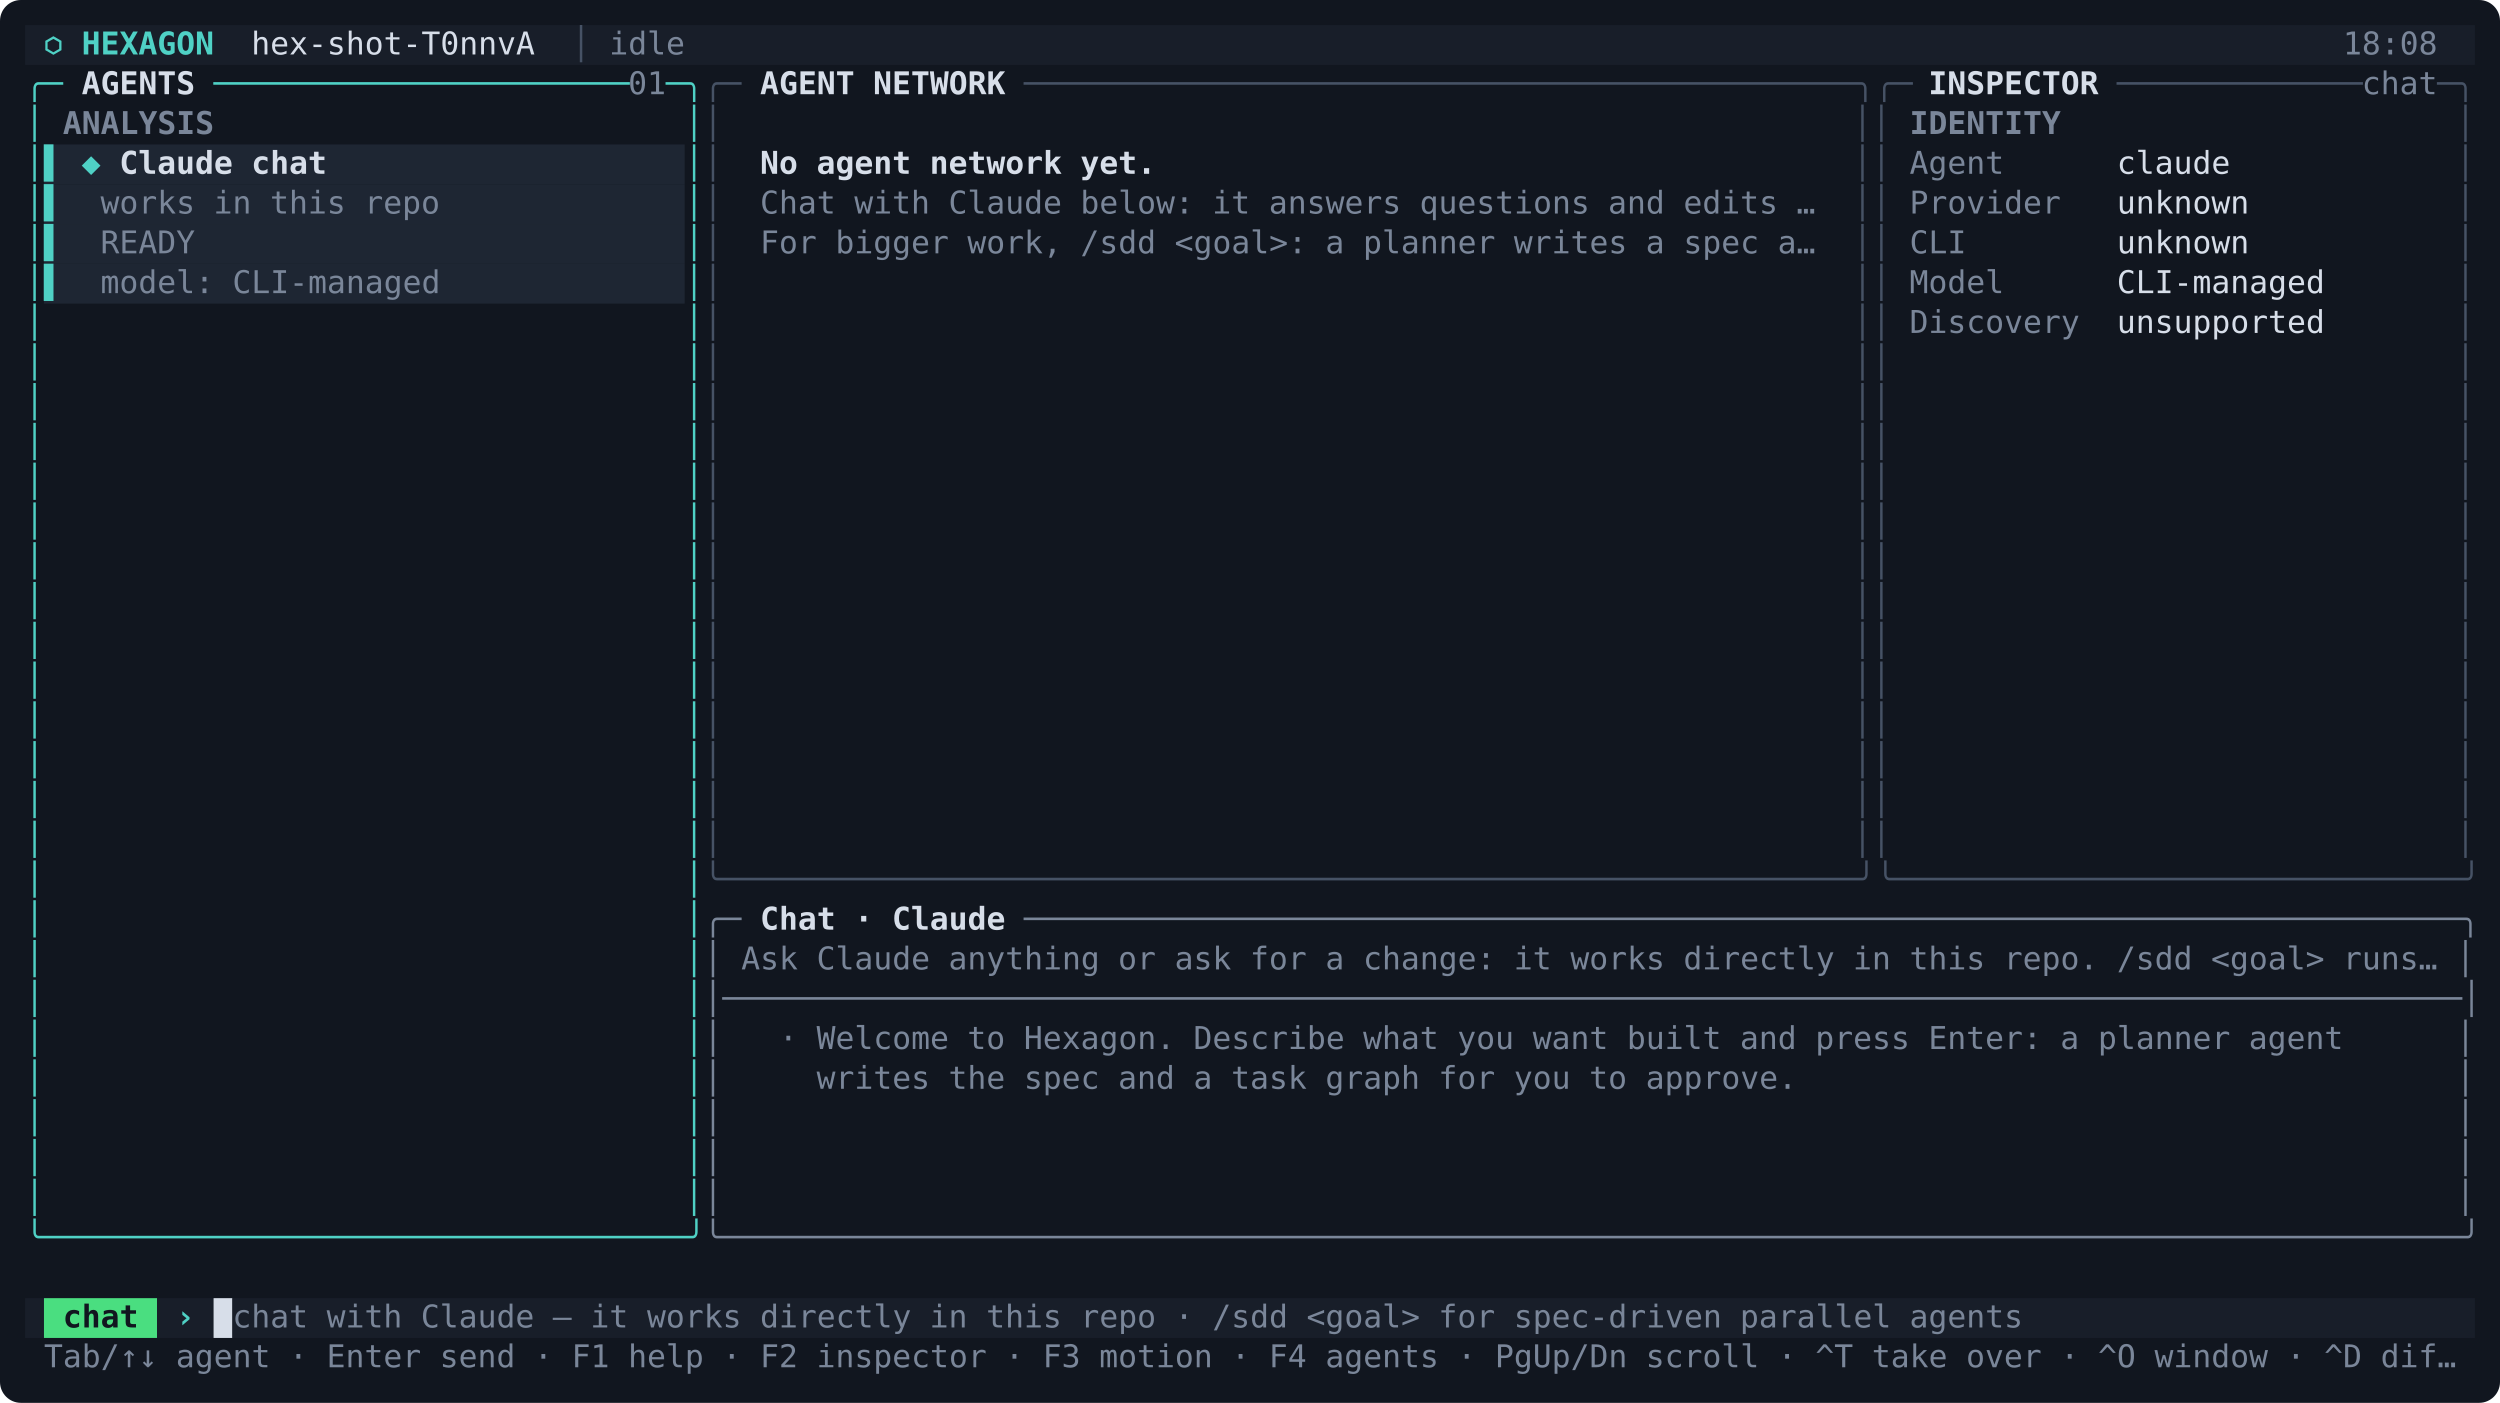
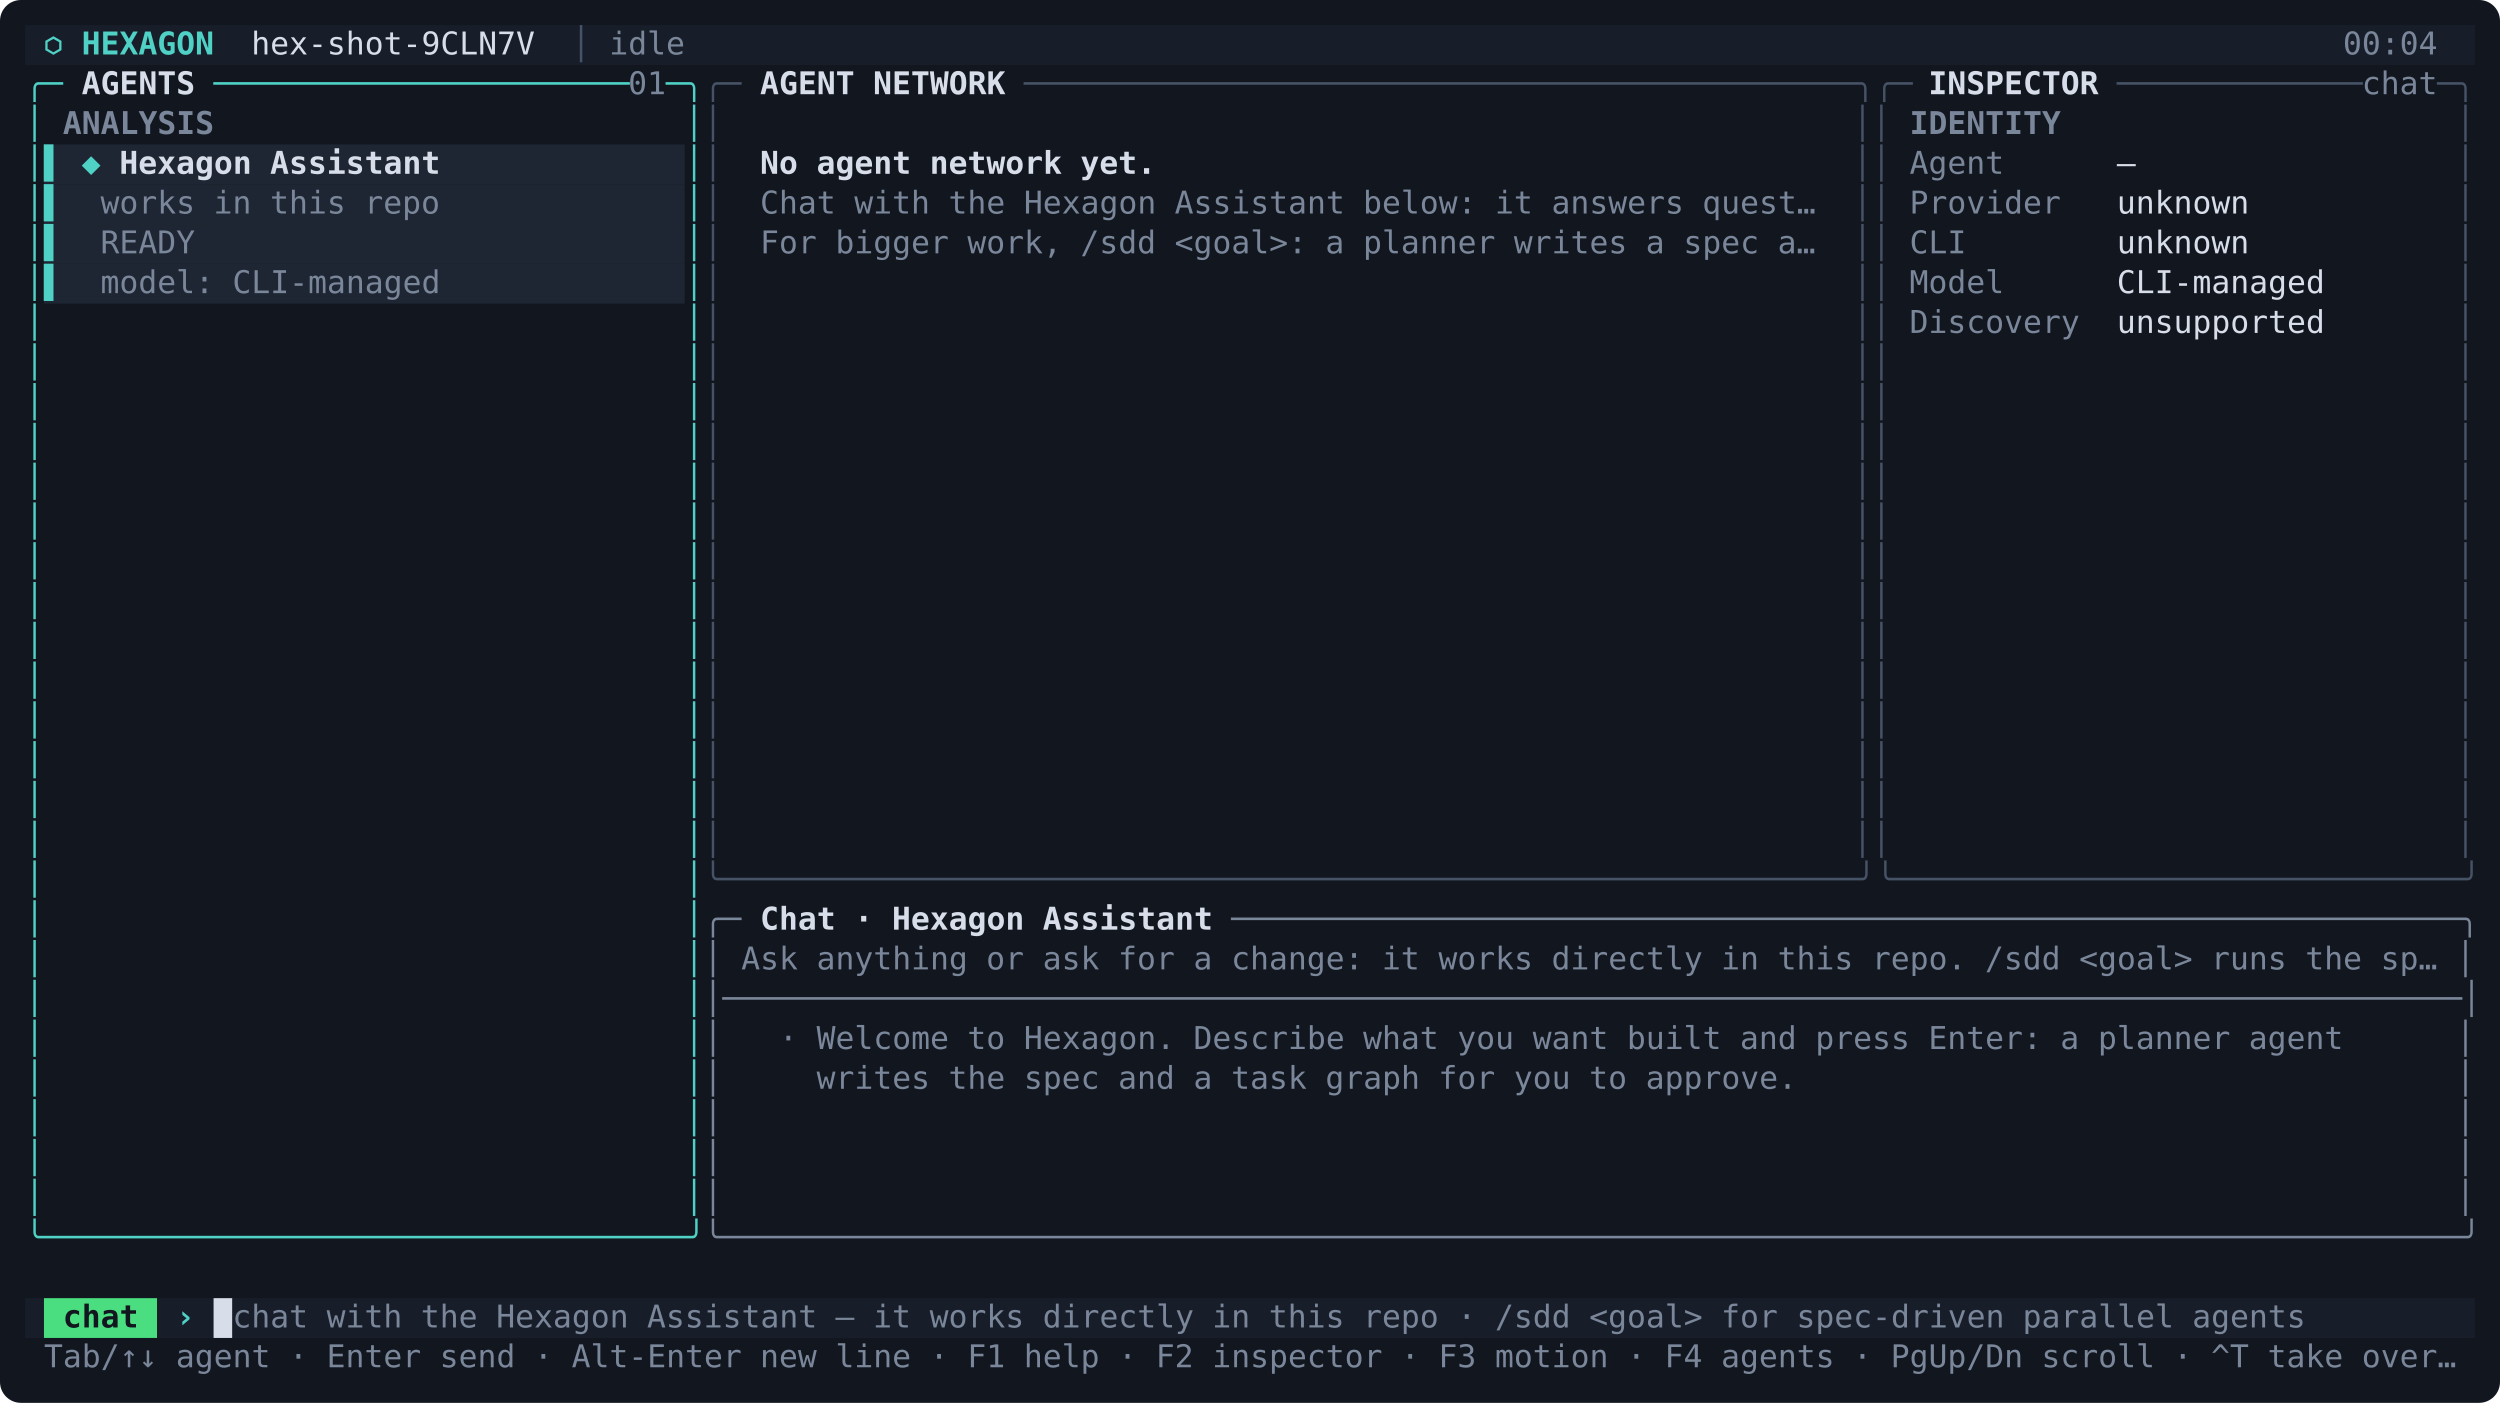
<svg xmlns="http://www.w3.org/2000/svg" viewBox="0 0 1194 670" width="1194" role="img" aria-label="Empty state: chat with the assistant, or /sdd for parallel agents">
  <rect width="100%" height="100%" rx="10" fill="#11161f" />
  <g transform="translate(12 12)" font-family="Menlo, 'DejaVu Sans Mono', Consolas, monospace" font-size="15" xml:space="preserve">
    <rect x="0" y="0" width="1170" height="19" fill="#181e29" />
    <text x="9" y="14" fill="#4fd1c5" font-weight="700">⬡</text>
    <text x="27 36 45 54 63 72 81" y="14" fill="#4fd1c5" font-weight="700">HEXAGON</text>
-     <text x="108 117 126 135 144 153 162 171 180 189 198 207 216 225 234" y="14" fill="#d7dee9">hex-shot-T0nnvA</text>
+     <text x="108 117 126 135 144 153 162 171 180 189 198 207 216 225 234" y="14" fill="#d7dee9">hex-shot-9CLN7V</text>
    <text x="261" y="14" fill="#465265">│</text>
    <text x="279 288 297 306" y="14" fill="#7a8699">idle</text>
-     <text x="1107 1116 1125 1134 1143" y="14" fill="#7a8699">18:08</text>
+     <text x="1107 1116 1125 1134 1143" y="14" fill="#7a8699">00:04</text>
    <text x="0 9" y="33" fill="#4fd1c5">╭─</text>
    <text x="27 36 45 54 63 72" y="33" fill="#d7dee9" font-weight="700">AGENTS</text>
    <text x="90 99 108 117 126 135 144 153 162 171 180 189 198 207 216 225 234 243 252 261 270 279" y="33" fill="#4fd1c5">──────────────────────</text>
    <text x="288 297" y="33" fill="#7a8699">01</text>
    <text x="306 315" y="33" fill="#4fd1c5">─╮</text>
    <text x="324 333" y="33" fill="#465265">╭─</text>
    <text x="351 360 369 378 387" y="33" fill="#d7dee9" font-weight="700">AGENT</text>
    <text x="405 414 423 432 441 450 459" y="33" fill="#d7dee9" font-weight="700">NETWORK</text>
    <text x="477 486 495 504 513 522 531 540 549 558 567 576 585 594 603 612 621 630 639 648 657 666 675 684 693 702 711 720 729 738 747 756 765 774 783 792 801 810 819 828 837 846 855 864 873 882 891" y="33" fill="#465265">────────────────────────────────────────────╮╭─</text>
    <text x="909 918 927 936 945 954 963 972 981" y="33" fill="#d7dee9" font-weight="700">INSPECTOR</text>
    <text x="999 1008 1017 1026 1035 1044 1053 1062 1071 1080 1089 1098 1107" y="33" fill="#465265">─────────────</text>
    <text x="1116 1125 1134 1143" y="33" fill="#7a8699">chat</text>
    <text x="1152 1161" y="33" fill="#465265">─╮</text>
    <text x="0" y="52" fill="#4fd1c5">│</text>
    <text x="18 27 36 45 54 63 72 81" y="52" fill="#7a8699" font-weight="700">ANALYSIS</text>
    <text x="315" y="52" fill="#4fd1c5">│</text>
    <text x="324" y="52" fill="#465265">│</text>
    <text x="873 882" y="52" fill="#465265">││</text>
    <text x="900 909 918 927 936 945 954 963" y="52" fill="#7a8699" font-weight="700">IDENTITY</text>
    <text x="1161" y="52" fill="#465265">│</text>
    <rect x="9" y="57" width="306" height="19" fill="#1e2633" />
    <text x="0 9" y="71" fill="#4fd1c5">│▌</text>
    <text x="27" y="71" fill="#4fd1c5">◆</text>
-     <text x="45 54 63 72 81 90" y="71" fill="#d7dee9" font-weight="700">Claude</text>
-     <text x="108 117 126 135" y="71" fill="#d7dee9" font-weight="700">chat</text>
+     <text x="45 54 63 72 81 90 99" y="71" fill="#d7dee9" font-weight="700">Hexagon</text>
+     <text x="117 126 135 144 153 162 171 180 189" y="71" fill="#d7dee9" font-weight="700">Assistant</text>
    <text x="315" y="71" fill="#4fd1c5">│</text>
    <text x="324" y="71" fill="#465265">│</text>
    <text x="351 360" y="71" fill="#d7dee9" font-weight="700">No</text>
    <text x="378 387 396 405 414" y="71" fill="#d7dee9" font-weight="700">agent</text>
    <text x="432 441 450 459 468 477 486" y="71" fill="#d7dee9" font-weight="700">network</text>
    <text x="504 513 522 531" y="71" fill="#d7dee9" font-weight="700">yet.</text>
    <text x="873 882" y="71" fill="#465265">││</text>
    <text x="900 909 918 927 936" y="71" fill="#7a8699">Agent</text>
-     <text x="999 1008 1017 1026 1035 1044" y="71" fill="#d7dee9">claude</text>
+     <text x="999" y="71" fill="#d7dee9">—</text>
    <text x="1161" y="71" fill="#465265">│</text>
    <rect x="9" y="76" width="306" height="19" fill="#1e2633" />
    <text x="0 9" y="90" fill="#4fd1c5">│▌</text>
    <text x="36 45 54 63 72" y="90" fill="#7a8699">works</text>
    <text x="90 99" y="90" fill="#7a8699">in</text>
    <text x="117 126 135 144" y="90" fill="#7a8699">this</text>
    <text x="162 171 180 189" y="90" fill="#7a8699">repo</text>
    <text x="315" y="90" fill="#4fd1c5">│</text>
    <text x="324" y="90" fill="#465265">│</text>
    <text x="351 360 369 378" y="90" fill="#7a8699">Chat</text>
    <text x="396 405 414 423" y="90" fill="#7a8699">with</text>
-     <text x="441 450 459 468 477 486" y="90" fill="#7a8699">Claude</text>
-     <text x="504 513 522 531 540 549" y="90" fill="#7a8699">below:</text>
-     <text x="567 576" y="90" fill="#7a8699">it</text>
-     <text x="594 603 612 621 630 639 648" y="90" fill="#7a8699">answers</text>
-     <text x="666 675 684 693 702 711 720 729 738" y="90" fill="#7a8699">questions</text>
-     <text x="756 765 774" y="90" fill="#7a8699">and</text>
-     <text x="792 801 810 819 828" y="90" fill="#7a8699">edits</text>
-     <text x="846" y="90" fill="#7a8699">…</text>
+     <text x="441 450 459" y="90" fill="#7a8699">the</text>
+     <text x="477 486 495 504 513 522 531" y="90" fill="#7a8699">Hexagon</text>
+     <text x="549 558 567 576 585 594 603 612 621" y="90" fill="#7a8699">Assistant</text>
+     <text x="639 648 657 666 675 684" y="90" fill="#7a8699">below:</text>
+     <text x="702 711" y="90" fill="#7a8699">it</text>
+     <text x="729 738 747 756 765 774 783" y="90" fill="#7a8699">answers</text>
+     <text x="801 810 819 828 837 846" y="90" fill="#7a8699">quest…</text>
    <text x="873 882" y="90" fill="#465265">││</text>
    <text x="900 909 918 927 936 945 954 963" y="90" fill="#7a8699">Provider</text>
    <text x="999 1008 1017 1026 1035 1044 1053" y="90" fill="#d7dee9">unknown</text>
    <text x="1161" y="90" fill="#465265">│</text>
    <rect x="9" y="95" width="306" height="19" fill="#1e2633" />
    <text x="0 9" y="109" fill="#4fd1c5">│▌</text>
    <text x="36 45 54 63 72" y="109" fill="#7a8699">READY</text>
    <text x="315" y="109" fill="#4fd1c5">│</text>
    <text x="324" y="109" fill="#465265">│</text>
    <text x="351 360 369" y="109" fill="#7a8699">For</text>
    <text x="387 396 405 414 423 432" y="109" fill="#7a8699">bigger</text>
    <text x="450 459 468 477 486" y="109" fill="#7a8699">work,</text>
    <text x="504 513 522 531" y="109" fill="#7a8699">/sdd</text>
    <text x="549 558 567 576 585 594 603" y="109" fill="#7a8699">&lt;goal&gt;:</text>
    <text x="621" y="109" fill="#7a8699">a</text>
    <text x="639 648 657 666 675 684 693" y="109" fill="#7a8699">planner</text>
    <text x="711 720 729 738 747 756" y="109" fill="#7a8699">writes</text>
    <text x="774" y="109" fill="#7a8699">a</text>
    <text x="792 801 810 819" y="109" fill="#7a8699">spec</text>
    <text x="837 846" y="109" fill="#7a8699">a…</text>
    <text x="873 882" y="109" fill="#465265">││</text>
    <text x="900 909 918" y="109" fill="#7a8699">CLI</text>
    <text x="999 1008 1017 1026 1035 1044 1053" y="109" fill="#d7dee9">unknown</text>
    <text x="1161" y="109" fill="#465265">│</text>
    <rect x="9" y="114" width="306" height="19" fill="#1e2633" />
    <text x="0 9" y="128" fill="#4fd1c5">│▌</text>
    <text x="36 45 54 63 72 81" y="128" fill="#7a8699">model:</text>
    <text x="99 108 117 126 135 144 153 162 171 180 189" y="128" fill="#7a8699">CLI-managed</text>
    <text x="315" y="128" fill="#4fd1c5">│</text>
    <text x="324" y="128" fill="#465265">│</text>
    <text x="873 882" y="128" fill="#465265">││</text>
    <text x="900 909 918 927 936" y="128" fill="#7a8699">Model</text>
    <text x="999 1008 1017 1026 1035 1044 1053 1062 1071 1080 1089" y="128" fill="#d7dee9">CLI-managed</text>
    <text x="1161" y="128" fill="#465265">│</text>
    <text x="0" y="147" fill="#4fd1c5">│</text>
    <text x="315" y="147" fill="#4fd1c5">│</text>
    <text x="324" y="147" fill="#465265">│</text>
    <text x="873 882" y="147" fill="#465265">││</text>
    <text x="900 909 918 927 936 945 954 963 972" y="147" fill="#7a8699">Discovery</text>
    <text x="999 1008 1017 1026 1035 1044 1053 1062 1071 1080 1089" y="147" fill="#d7dee9">unsupported</text>
    <text x="1161" y="147" fill="#465265">│</text>
    <text x="0" y="166" fill="#4fd1c5">│</text>
    <text x="315" y="166" fill="#4fd1c5">│</text>
    <text x="324" y="166" fill="#465265">│</text>
    <text x="873 882" y="166" fill="#465265">││</text>
    <text x="1161" y="166" fill="#465265">│</text>
    <text x="0" y="185" fill="#4fd1c5">│</text>
    <text x="315" y="185" fill="#4fd1c5">│</text>
    <text x="324" y="185" fill="#465265">│</text>
    <text x="873 882" y="185" fill="#465265">││</text>
    <text x="1161" y="185" fill="#465265">│</text>
    <text x="0" y="204" fill="#4fd1c5">│</text>
    <text x="315" y="204" fill="#4fd1c5">│</text>
    <text x="324" y="204" fill="#465265">│</text>
    <text x="873 882" y="204" fill="#465265">││</text>
    <text x="1161" y="204" fill="#465265">│</text>
    <text x="0" y="223" fill="#4fd1c5">│</text>
    <text x="315" y="223" fill="#4fd1c5">│</text>
    <text x="324" y="223" fill="#465265">│</text>
    <text x="873 882" y="223" fill="#465265">││</text>
    <text x="1161" y="223" fill="#465265">│</text>
    <text x="0" y="242" fill="#4fd1c5">│</text>
    <text x="315" y="242" fill="#4fd1c5">│</text>
    <text x="324" y="242" fill="#465265">│</text>
    <text x="873 882" y="242" fill="#465265">││</text>
    <text x="1161" y="242" fill="#465265">│</text>
    <text x="0" y="261" fill="#4fd1c5">│</text>
    <text x="315" y="261" fill="#4fd1c5">│</text>
    <text x="324" y="261" fill="#465265">│</text>
    <text x="873 882" y="261" fill="#465265">││</text>
    <text x="1161" y="261" fill="#465265">│</text>
    <text x="0" y="280" fill="#4fd1c5">│</text>
    <text x="315" y="280" fill="#4fd1c5">│</text>
    <text x="324" y="280" fill="#465265">│</text>
    <text x="873 882" y="280" fill="#465265">││</text>
    <text x="1161" y="280" fill="#465265">│</text>
    <text x="0" y="299" fill="#4fd1c5">│</text>
    <text x="315" y="299" fill="#4fd1c5">│</text>
    <text x="324" y="299" fill="#465265">│</text>
    <text x="873 882" y="299" fill="#465265">││</text>
    <text x="1161" y="299" fill="#465265">│</text>
    <text x="0" y="318" fill="#4fd1c5">│</text>
    <text x="315" y="318" fill="#4fd1c5">│</text>
    <text x="324" y="318" fill="#465265">│</text>
    <text x="873 882" y="318" fill="#465265">││</text>
    <text x="1161" y="318" fill="#465265">│</text>
    <text x="0" y="337" fill="#4fd1c5">│</text>
    <text x="315" y="337" fill="#4fd1c5">│</text>
    <text x="324" y="337" fill="#465265">│</text>
    <text x="873 882" y="337" fill="#465265">││</text>
    <text x="1161" y="337" fill="#465265">│</text>
    <text x="0" y="356" fill="#4fd1c5">│</text>
    <text x="315" y="356" fill="#4fd1c5">│</text>
    <text x="324" y="356" fill="#465265">│</text>
    <text x="873 882" y="356" fill="#465265">││</text>
    <text x="1161" y="356" fill="#465265">│</text>
    <text x="0" y="375" fill="#4fd1c5">│</text>
    <text x="315" y="375" fill="#4fd1c5">│</text>
    <text x="324" y="375" fill="#465265">│</text>
    <text x="873 882" y="375" fill="#465265">││</text>
    <text x="1161" y="375" fill="#465265">│</text>
    <text x="0" y="394" fill="#4fd1c5">│</text>
    <text x="315" y="394" fill="#4fd1c5">│</text>
    <text x="324" y="394" fill="#465265">│</text>
    <text x="873 882" y="394" fill="#465265">││</text>
    <text x="1161" y="394" fill="#465265">│</text>
    <text x="0" y="413" fill="#4fd1c5">│</text>
    <text x="315" y="413" fill="#4fd1c5">│</text>
    <text x="324 333 342 351 360 369 378 387 396 405 414 423 432 441 450 459 468 477 486 495 504 513 522 531 540 549 558 567 576 585 594 603 612 621 630 639 648 657 666 675 684 693 702 711 720 729 738 747 756 765 774 783 792 801 810 819 828 837 846 855 864 873 882 891 900 909 918 927 936 945 954 963 972 981 990 999 1008 1017 1026 1035 1044 1053 1062 1071 1080 1089 1098 1107 1116 1125 1134 1143 1152 1161" y="413" fill="#465265">╰────────────────────────────────────────────────────────────╯╰──────────────────────────────╯</text>
    <text x="0" y="432" fill="#4fd1c5">│</text>
    <text x="315" y="432" fill="#4fd1c5">│</text>
    <text x="324 333" y="432" fill="#7a8699">╭─</text>
    <text x="351 360 369 378" y="432" fill="#d7dee9" font-weight="700">Chat</text>
    <text x="396" y="432" fill="#d7dee9" font-weight="700">·</text>
-     <text x="414 423 432 441 450 459" y="432" fill="#d7dee9" font-weight="700">Claude</text>
-     <text x="477 486 495 504 513 522 531 540 549 558 567 576 585 594 603 612 621 630 639 648 657 666 675 684 693 702 711 720 729 738 747 756 765 774 783 792 801 810 819 828 837 846 855 864 873 882 891 900 909 918 927 936 945 954 963 972 981 990 999 1008 1017 1026 1035 1044 1053 1062 1071 1080 1089 1098 1107 1116 1125 1134 1143 1152 1161" y="432" fill="#7a8699">────────────────────────────────────────────────────────────────────────────╮</text>
+     <text x="414 423 432 441 450 459 468" y="432" fill="#d7dee9" font-weight="700">Hexagon</text>
+     <text x="486 495 504 513 522 531 540 549 558" y="432" fill="#d7dee9" font-weight="700">Assistant</text>
+     <text x="576 585 594 603 612 621 630 639 648 657 666 675 684 693 702 711 720 729 738 747 756 765 774 783 792 801 810 819 828 837 846 855 864 873 882 891 900 909 918 927 936 945 954 963 972 981 990 999 1008 1017 1026 1035 1044 1053 1062 1071 1080 1089 1098 1107 1116 1125 1134 1143 1152 1161" y="432" fill="#7a8699">─────────────────────────────────────────────────────────────────╮</text>
    <text x="0" y="451" fill="#4fd1c5">│</text>
    <text x="315" y="451" fill="#4fd1c5">│</text>
    <text x="324" y="451" fill="#7a8699">│</text>
    <text x="342 351 360" y="451" fill="#7a8699">Ask</text>
-     <text x="378 387 396 405 414 423" y="451" fill="#7a8699">Claude</text>
-     <text x="441 450 459 468 477 486 495 504" y="451" fill="#7a8699">anything</text>
-     <text x="522 531" y="451" fill="#7a8699">or</text>
-     <text x="549 558 567" y="451" fill="#7a8699">ask</text>
-     <text x="585 594 603" y="451" fill="#7a8699">for</text>
-     <text x="621" y="451" fill="#7a8699">a</text>
-     <text x="639 648 657 666 675 684 693" y="451" fill="#7a8699">change:</text>
-     <text x="711 720" y="451" fill="#7a8699">it</text>
-     <text x="738 747 756 765 774" y="451" fill="#7a8699">works</text>
-     <text x="792 801 810 819 828 837 846 855" y="451" fill="#7a8699">directly</text>
-     <text x="873 882" y="451" fill="#7a8699">in</text>
-     <text x="900 909 918 927" y="451" fill="#7a8699">this</text>
-     <text x="945 954 963 972 981" y="451" fill="#7a8699">repo.</text>
-     <text x="999 1008 1017 1026" y="451" fill="#7a8699">/sdd</text>
-     <text x="1044 1053 1062 1071 1080 1089" y="451" fill="#7a8699">&lt;goal&gt;</text>
-     <text x="1107 1116 1125 1134 1143" y="451" fill="#7a8699">runs…</text>
+     <text x="378 387 396 405 414 423 432 441" y="451" fill="#7a8699">anything</text>
+     <text x="459 468" y="451" fill="#7a8699">or</text>
+     <text x="486 495 504" y="451" fill="#7a8699">ask</text>
+     <text x="522 531 540" y="451" fill="#7a8699">for</text>
+     <text x="558" y="451" fill="#7a8699">a</text>
+     <text x="576 585 594 603 612 621 630" y="451" fill="#7a8699">change:</text>
+     <text x="648 657" y="451" fill="#7a8699">it</text>
+     <text x="675 684 693 702 711" y="451" fill="#7a8699">works</text>
+     <text x="729 738 747 756 765 774 783 792" y="451" fill="#7a8699">directly</text>
+     <text x="810 819" y="451" fill="#7a8699">in</text>
+     <text x="837 846 855 864" y="451" fill="#7a8699">this</text>
+     <text x="882 891 900 909 918" y="451" fill="#7a8699">repo.</text>
+     <text x="936 945 954 963" y="451" fill="#7a8699">/sdd</text>
+     <text x="981 990 999 1008 1017 1026" y="451" fill="#7a8699">&lt;goal&gt;</text>
+     <text x="1044 1053 1062 1071" y="451" fill="#7a8699">runs</text>
+     <text x="1089 1098 1107" y="451" fill="#7a8699">the</text>
+     <text x="1125 1134 1143" y="451" fill="#7a8699">sp…</text>
    <text x="1161" y="451" fill="#7a8699">│</text>
    <text x="0" y="470" fill="#4fd1c5">│</text>
    <text x="315" y="470" fill="#4fd1c5">│</text>
    <text x="324 333 342 351 360 369 378 387 396 405 414 423 432 441 450 459 468 477 486 495 504 513 522 531 540 549 558 567 576 585 594 603 612 621 630 639 648 657 666 675 684 693 702 711 720 729 738 747 756 765 774 783 792 801 810 819 828 837 846 855 864 873 882 891 900 909 918 927 936 945 954 963 972 981 990 999 1008 1017 1026 1035 1044 1053 1062 1071 1080 1089 1098 1107 1116 1125 1134 1143 1152 1161" y="470" fill="#7a8699">│────────────────────────────────────────────────────────────────────────────────────────────│</text>
    <text x="0" y="489" fill="#4fd1c5">│</text>
    <text x="315" y="489" fill="#4fd1c5">│</text>
    <text x="324" y="489" fill="#7a8699">│</text>
    <text x="360" y="489" fill="#7a8699">·</text>
    <text x="378 387 396 405 414 423 432" y="489" fill="#7a8699">Welcome</text>
    <text x="450 459" y="489" fill="#7a8699">to</text>
    <text x="477 486 495 504 513 522 531 540" y="489" fill="#7a8699">Hexagon.</text>
    <text x="558 567 576 585 594 603 612 621" y="489" fill="#7a8699">Describe</text>
    <text x="639 648 657 666" y="489" fill="#7a8699">what</text>
    <text x="684 693 702" y="489" fill="#7a8699">you</text>
    <text x="720 729 738 747" y="489" fill="#7a8699">want</text>
    <text x="765 774 783 792 801" y="489" fill="#7a8699">built</text>
    <text x="819 828 837" y="489" fill="#7a8699">and</text>
    <text x="855 864 873 882 891" y="489" fill="#7a8699">press</text>
    <text x="909 918 927 936 945 954" y="489" fill="#7a8699">Enter:</text>
    <text x="972" y="489" fill="#7a8699">a</text>
    <text x="990 999 1008 1017 1026 1035 1044" y="489" fill="#7a8699">planner</text>
    <text x="1062 1071 1080 1089 1098" y="489" fill="#7a8699">agent</text>
    <text x="1161" y="489" fill="#7a8699">│</text>
    <text x="0" y="508" fill="#4fd1c5">│</text>
    <text x="315" y="508" fill="#4fd1c5">│</text>
    <text x="324" y="508" fill="#7a8699">│</text>
    <text x="378 387 396 405 414 423" y="508" fill="#7a8699">writes</text>
    <text x="441 450 459" y="508" fill="#7a8699">the</text>
    <text x="477 486 495 504" y="508" fill="#7a8699">spec</text>
    <text x="522 531 540" y="508" fill="#7a8699">and</text>
    <text x="558" y="508" fill="#7a8699">a</text>
    <text x="576 585 594 603" y="508" fill="#7a8699">task</text>
    <text x="621 630 639 648 657" y="508" fill="#7a8699">graph</text>
    <text x="675 684 693" y="508" fill="#7a8699">for</text>
    <text x="711 720 729" y="508" fill="#7a8699">you</text>
    <text x="747 756" y="508" fill="#7a8699">to</text>
    <text x="774 783 792 801 810 819 828 837" y="508" fill="#7a8699">approve.</text>
    <text x="1161" y="508" fill="#7a8699">│</text>
    <text x="0" y="527" fill="#4fd1c5">│</text>
    <text x="315" y="527" fill="#4fd1c5">│</text>
    <text x="324" y="527" fill="#7a8699">│</text>
    <text x="1161" y="527" fill="#7a8699">│</text>
    <text x="0" y="546" fill="#4fd1c5">│</text>
    <text x="315" y="546" fill="#4fd1c5">│</text>
    <text x="324" y="546" fill="#7a8699">│</text>
    <text x="1161" y="546" fill="#7a8699">│</text>
    <text x="0" y="565" fill="#4fd1c5">│</text>
    <text x="315" y="565" fill="#4fd1c5">│</text>
    <text x="324" y="565" fill="#7a8699">│</text>
    <text x="1161" y="565" fill="#7a8699">│</text>
    <text x="0 9 18 27 36 45 54 63 72 81 90 99 108 117 126 135 144 153 162 171 180 189 198 207 216 225 234 243 252 261 270 279 288 297 306 315" y="584" fill="#4fd1c5">╰──────────────────────────────────╯</text>
    <text x="324 333 342 351 360 369 378 387 396 405 414 423 432 441 450 459 468 477 486 495 504 513 522 531 540 549 558 567 576 585 594 603 612 621 630 639 648 657 666 675 684 693 702 711 720 729 738 747 756 765 774 783 792 801 810 819 828 837 846 855 864 873 882 891 900 909 918 927 936 945 954 963 972 981 990 999 1008 1017 1026 1035 1044 1053 1062 1071 1080 1089 1098 1107 1116 1125 1134 1143 1152 1161" y="584" fill="#7a8699">╰────────────────────────────────────────────────────────────────────────────────────────────╯</text>
    <rect x="0" y="608" width="9" height="19" fill="#181e29" />
    <rect x="9" y="608" width="54" height="19" fill="#4ade80" />
    <rect x="63" y="608" width="27" height="19" fill="#181e29" />
    <rect x="90" y="608" width="9" height="19" fill="#d7dee9" />
    <rect x="99" y="608" width="1071" height="19" fill="#181e29" />
    <text x="18 27 36 45" y="622" fill="#11161f" font-weight="700">chat</text>
    <text x="72" y="622" fill="#4fd1c5" font-weight="700">›</text>
    <text x="99 108 117 126" y="622" fill="#7a8699">chat</text>
    <text x="144 153 162 171" y="622" fill="#7a8699">with</text>
-     <text x="189 198 207 216 225 234" y="622" fill="#7a8699">Claude</text>
-     <text x="252" y="622" fill="#7a8699">—</text>
-     <text x="270 279" y="622" fill="#7a8699">it</text>
-     <text x="297 306 315 324 333" y="622" fill="#7a8699">works</text>
-     <text x="351 360 369 378 387 396 405 414" y="622" fill="#7a8699">directly</text>
-     <text x="432 441" y="622" fill="#7a8699">in</text>
-     <text x="459 468 477 486" y="622" fill="#7a8699">this</text>
-     <text x="504 513 522 531" y="622" fill="#7a8699">repo</text>
-     <text x="549" y="622" fill="#7a8699">·</text>
-     <text x="567 576 585 594" y="622" fill="#7a8699">/sdd</text>
-     <text x="612 621 630 639 648 657" y="622" fill="#7a8699">&lt;goal&gt;</text>
-     <text x="675 684 693" y="622" fill="#7a8699">for</text>
-     <text x="711 720 729 738 747 756 765 774 783 792 801" y="622" fill="#7a8699">spec-driven</text>
-     <text x="819 828 837 846 855 864 873 882" y="622" fill="#7a8699">parallel</text>
-     <text x="900 909 918 927 936 945" y="622" fill="#7a8699">agents</text>
+     <text x="189 198 207" y="622" fill="#7a8699">the</text>
+     <text x="225 234 243 252 261 270 279" y="622" fill="#7a8699">Hexagon</text>
+     <text x="297 306 315 324 333 342 351 360 369" y="622" fill="#7a8699">Assistant</text>
+     <text x="387" y="622" fill="#7a8699">—</text>
+     <text x="405 414" y="622" fill="#7a8699">it</text>
+     <text x="432 441 450 459 468" y="622" fill="#7a8699">works</text>
+     <text x="486 495 504 513 522 531 540 549" y="622" fill="#7a8699">directly</text>
+     <text x="567 576" y="622" fill="#7a8699">in</text>
+     <text x="594 603 612 621" y="622" fill="#7a8699">this</text>
+     <text x="639 648 657 666" y="622" fill="#7a8699">repo</text>
+     <text x="684" y="622" fill="#7a8699">·</text>
+     <text x="702 711 720 729" y="622" fill="#7a8699">/sdd</text>
+     <text x="747 756 765 774 783 792" y="622" fill="#7a8699">&lt;goal&gt;</text>
+     <text x="810 819 828" y="622" fill="#7a8699">for</text>
+     <text x="846 855 864 873 882 891 900 909 918 927 936" y="622" fill="#7a8699">spec-driven</text>
+     <text x="954 963 972 981 990 999 1008 1017" y="622" fill="#7a8699">parallel</text>
+     <text x="1035 1044 1053 1062 1071 1080" y="622" fill="#7a8699">agents</text>
    <text x="9 18 27 36 45 54" y="641" fill="#7a8699">Tab/↑↓</text>
    <text x="72 81 90 99 108" y="641" fill="#7a8699">agent</text>
    <text x="126" y="641" fill="#7a8699">·</text>
    <text x="144 153 162 171 180" y="641" fill="#7a8699">Enter</text>
    <text x="198 207 216 225" y="641" fill="#7a8699">send</text>
    <text x="243" y="641" fill="#7a8699">·</text>
-     <text x="261 270" y="641" fill="#7a8699">F1</text>
-     <text x="288 297 306 315" y="641" fill="#7a8699">help</text>
-     <text x="333" y="641" fill="#7a8699">·</text>
-     <text x="351 360" y="641" fill="#7a8699">F2</text>
-     <text x="378 387 396 405 414 423 432 441 450" y="641" fill="#7a8699">inspector</text>
-     <text x="468" y="641" fill="#7a8699">·</text>
-     <text x="486 495" y="641" fill="#7a8699">F3</text>
-     <text x="513 522 531 540 549 558" y="641" fill="#7a8699">motion</text>
-     <text x="576" y="641" fill="#7a8699">·</text>
-     <text x="594 603" y="641" fill="#7a8699">F4</text>
-     <text x="621 630 639 648 657 666" y="641" fill="#7a8699">agents</text>
-     <text x="684" y="641" fill="#7a8699">·</text>
-     <text x="702 711 720 729 738 747 756" y="641" fill="#7a8699">PgUp/Dn</text>
-     <text x="774 783 792 801 810 819" y="641" fill="#7a8699">scroll</text>
-     <text x="837" y="641" fill="#7a8699">·</text>
-     <text x="855 864" y="641" fill="#7a8699">^T</text>
-     <text x="882 891 900 909" y="641" fill="#7a8699">take</text>
-     <text x="927 936 945 954" y="641" fill="#7a8699">over</text>
-     <text x="972" y="641" fill="#7a8699">·</text>
-     <text x="990 999" y="641" fill="#7a8699">^O</text>
-     <text x="1017 1026 1035 1044 1053 1062" y="641" fill="#7a8699">window</text>
-     <text x="1080" y="641" fill="#7a8699">·</text>
-     <text x="1098 1107" y="641" fill="#7a8699">^D</text>
-     <text x="1125 1134 1143 1152" y="641" fill="#7a8699">dif…</text>
+     <text x="261 270 279 288 297 306 315 324 333" y="641" fill="#7a8699">Alt-Enter</text>
+     <text x="351 360 369" y="641" fill="#7a8699">new</text>
+     <text x="387 396 405 414" y="641" fill="#7a8699">line</text>
+     <text x="432" y="641" fill="#7a8699">·</text>
+     <text x="450 459" y="641" fill="#7a8699">F1</text>
+     <text x="477 486 495 504" y="641" fill="#7a8699">help</text>
+     <text x="522" y="641" fill="#7a8699">·</text>
+     <text x="540 549" y="641" fill="#7a8699">F2</text>
+     <text x="567 576 585 594 603 612 621 630 639" y="641" fill="#7a8699">inspector</text>
+     <text x="657" y="641" fill="#7a8699">·</text>
+     <text x="675 684" y="641" fill="#7a8699">F3</text>
+     <text x="702 711 720 729 738 747" y="641" fill="#7a8699">motion</text>
+     <text x="765" y="641" fill="#7a8699">·</text>
+     <text x="783 792" y="641" fill="#7a8699">F4</text>
+     <text x="810 819 828 837 846 855" y="641" fill="#7a8699">agents</text>
+     <text x="873" y="641" fill="#7a8699">·</text>
+     <text x="891 900 909 918 927 936 945" y="641" fill="#7a8699">PgUp/Dn</text>
+     <text x="963 972 981 990 999 1008" y="641" fill="#7a8699">scroll</text>
+     <text x="1026" y="641" fill="#7a8699">·</text>
+     <text x="1044 1053" y="641" fill="#7a8699">^T</text>
+     <text x="1071 1080 1089 1098" y="641" fill="#7a8699">take</text>
+     <text x="1116 1125 1134 1143 1152" y="641" fill="#7a8699">over…</text>
  </g>
</svg>
